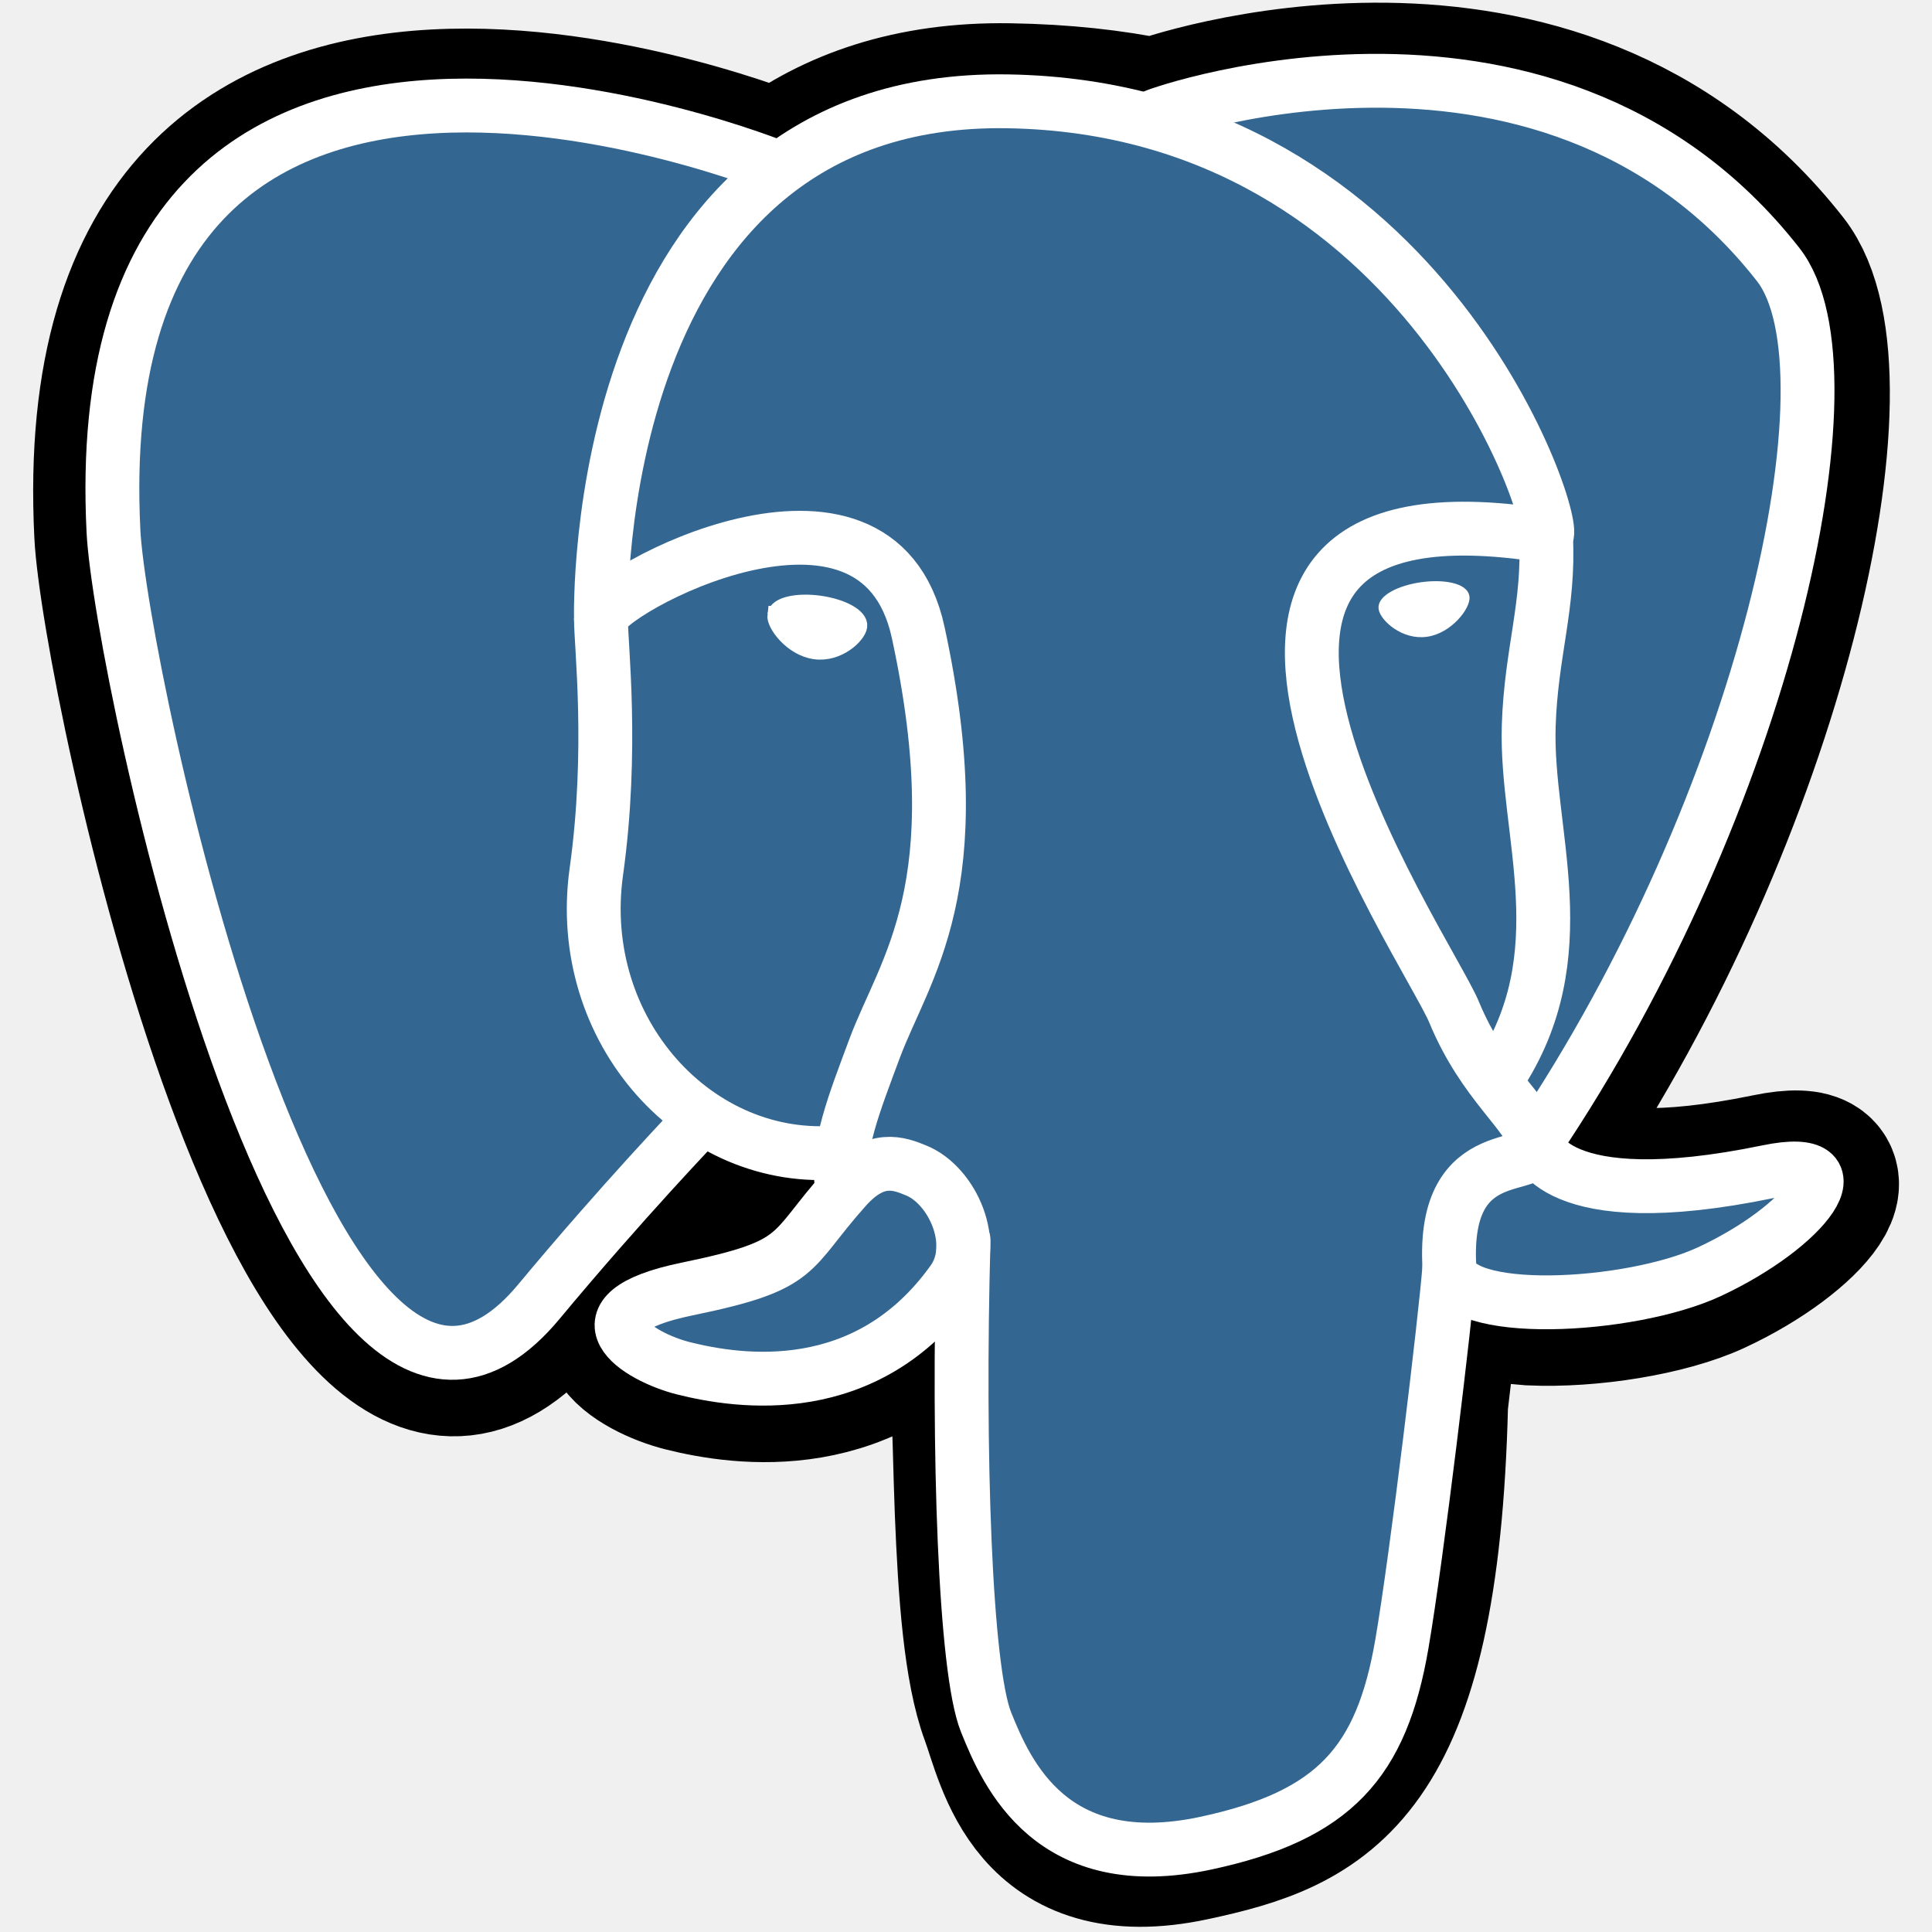
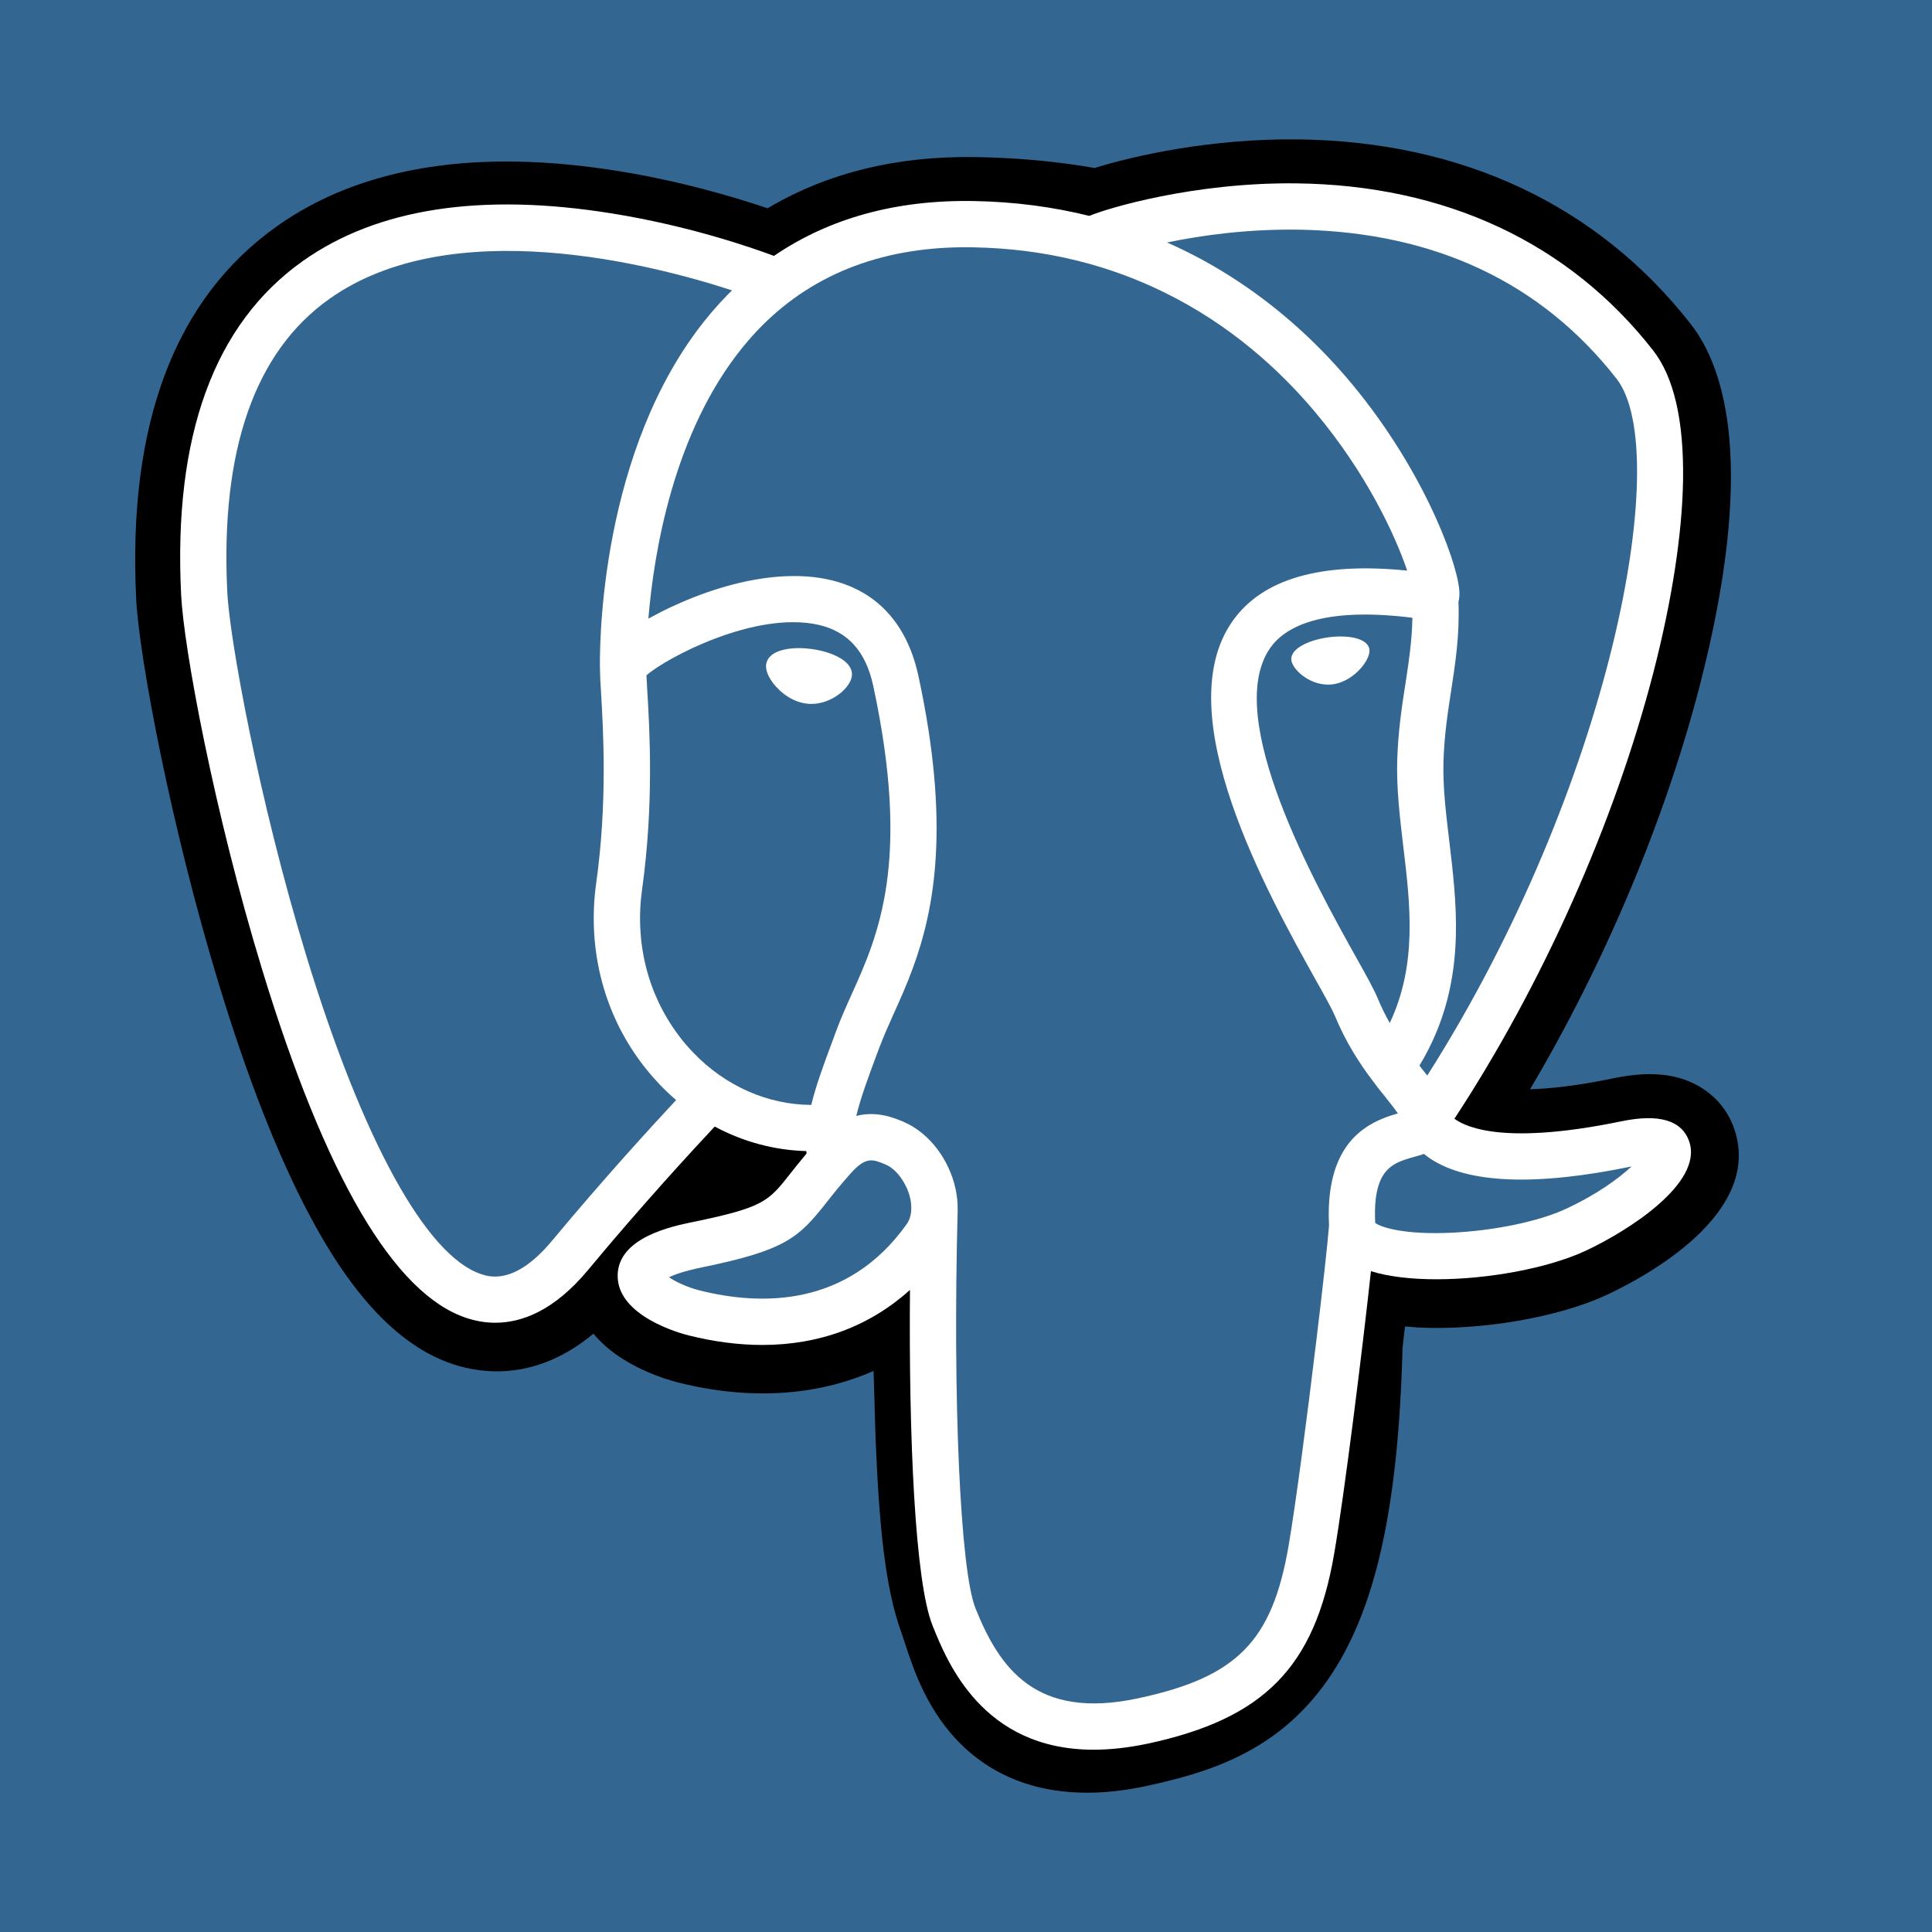
- <svg xmlns="http://www.w3.org/2000/svg" viewBox="0 0 20 20" version="1.1" id="svg488">
-   <defs id="defs492" />
-   <g id="orginal" style="clip-rule:nonzero;fill-rule:nonzero;stroke:#000000;stroke-miterlimit:4" transform="matrix(0.09086308,0,0,0.09086308,-20.18694,-30.83712)" />
-   <g id="Layer_x0020_3" style="clip-rule:nonzero;fill:none;fill-rule:nonzero;stroke:#ffffff;stroke-width:12.465;stroke-linecap:round;stroke-linejoin:round;stroke-miterlimit:4" transform="matrix(0.04472182,0,0,0.04472182,0.320843,0.02777591)">
-     <path style="fill:#000000;stroke:#000000;stroke-width:37.395;stroke-linecap:butt;stroke-linejoin:miter" d="m 323.205,324.227 c 2.833,-23.601 1.984,-27.062 19.563,-23.239 l 4.463,0.392 c 13.517,0.615 31.199,-2.174 41.587,-7 22.362,-10.376 35.622,-27.7 13.572,-23.148 -50.297,10.376 -53.755,-6.655 -53.755,-6.655 C 401.746,185.774 423.948,85.741 404.784,61.255 352.514,-5.534 262.036,26.049 260.522,26.869 l -0.482,0.089 c -9.938,-2.062 -21.06,-3.294 -33.554,-3.496 -22.761,-0.374 -40.032,5.967 -53.133,15.904 0,0 -161.408,-66.498 -153.899,83.628 1.597,31.936 45.777,241.655 98.47,178.31 19.259,-23.163 37.871,-42.748 37.871,-42.748 9.242,6.14 20.307,9.272 31.912,8.147 l 0.897,-0.765 c -0.281,2.876 -0.157,5.689 0.359,9.019 -13.572,15.167 -9.584,17.83 -36.723,23.416 -27.457,5.659 -11.326,15.734 -0.797,18.367 12.768,3.193 42.305,7.716 62.268,-20.224 l -0.795,3.188 c 5.325,4.26 4.965,30.619 5.72,49.452 0.756,18.834 2.017,36.409 5.856,46.771 3.839,10.36 8.369,37.05 44.036,29.406 29.809,-6.388 52.6,-15.582 54.677,-101.107" id="path355" />
-     <path style="fill:#336791;stroke:none" d="m 402.395,271.23 c -50.302,10.376 -53.76,-6.655 -53.76,-6.655 53.111,-78.808 75.313,-178.843 56.153,-203.326 -52.27,-66.785 -142.752,-35.2 -144.262,-34.38 l -0.486,0.087 c -9.938,-2.063 -21.06,-3.292 -33.56,-3.496 -22.761,-0.373 -40.026,5.967 -53.127,15.902 0,0 -161.411,-66.495 -153.904,83.63 1.597,31.938 45.776,241.657 98.471,178.312 19.26,-23.163 37.869,-42.748 37.869,-42.748 9.243,6.14 20.308,9.272 31.908,8.147 l 0.901,-0.765 c -0.28,2.876 -0.152,5.689 0.361,9.019 -13.575,15.167 -9.586,17.83 -36.723,23.416 -27.459,5.659 -11.328,15.734 -0.796,18.367 12.768,3.193 42.307,7.716 62.266,-20.224 l -0.796,3.188 c 5.319,4.26 9.054,27.711 8.428,48.969 -0.626,21.259 -1.044,35.854 3.147,47.254 4.191,11.4 8.368,37.05 44.042,29.406 29.809,-6.388 45.256,-22.942 47.405,-50.555 1.525,-19.631 4.976,-16.729 5.194,-34.28 l 2.768,-8.309 c 3.192,-26.611 0.507,-35.196 18.872,-31.203 l 4.463,0.392 c 13.517,0.615 31.208,-2.174 41.591,-7 22.358,-10.376 35.618,-27.7 13.573,-23.148 z" id="path357" />
-     <path d="m 215.866,286.484 c -1.385,49.516 0.348,99.377 5.193,111.495 4.848,12.118 15.223,35.688 50.9,28.045 29.806,-6.39 40.651,-18.756 45.357,-46.051 3.466,-20.082 10.148,-75.854 11.005,-87.281" id="path359" />
-     <path d="m 173.104,38.256 c 0,0 -161.521,-66.016 -154.012,84.109 1.597,31.938 45.779,241.664 98.473,178.316 19.256,-23.166 36.671,-41.335 36.671,-41.335" id="path361" />
-     <path d="m 260.349,26.207 c -5.591,1.753 89.848,-34.889 144.087,34.417 19.159,24.484 -3.043,124.519 -56.153,203.329" id="path363" />
-     <path style="stroke-linejoin:bevel" d="m 348.282,263.953 c 0,0 3.461,17.036 53.764,6.653 22.04,-4.552 8.776,12.774 -13.577,23.155 -18.345,8.514 -59.474,10.696 -60.146,-1.069 -1.729,-30.355 21.647,-21.133 19.96,-28.739 -1.525,-6.85 -11.979,-13.573 -18.894,-30.338 -6.037,-14.633 -82.796,-126.849 21.287,-110.183 3.813,-0.789 -27.146,-99.002 -124.553,-100.599 -97.385,-1.597 -94.19,119.762 -94.19,119.762" id="path365" />
-     <path d="m 188.604,274.334 c -13.577,15.166 -9.584,17.829 -36.723,23.417 -27.459,5.66 -11.326,15.733 -0.797,18.365 12.768,3.195 42.307,7.718 62.266,-20.229 6.078,-8.509 -0.036,-22.086 -8.385,-25.547 -4.034,-1.671 -9.428,-3.765 -16.361,3.994 z" id="path367" />
-     <path d="m 187.715,274.069 c -1.368,-8.917 2.93,-19.528 7.536,-31.942 6.922,-18.626 22.893,-37.255 10.117,-96.339 -9.523,-44.029 -73.396,-9.163 -73.436,-3.193 -0.039,5.968 2.889,30.26 -1.067,58.548 -5.162,36.913 23.488,68.132 56.479,64.938" id="path369" />
-     <path style="fill:#ffffff;stroke-width:4.155;stroke-linecap:butt;stroke-linejoin:miter" d="m 172.517,141.7 c -0.288,2.039 3.733,7.48 8.976,8.207 5.234,0.73 9.714,-3.522 9.998,-5.559 0.284,-2.039 -3.732,-4.285 -8.977,-5.015 -5.237,-0.731 -9.719,0.333 -9.996,2.367 z" id="path371" />
-     <path style="fill:#ffffff;stroke-width:2.078;stroke-linecap:butt;stroke-linejoin:miter" d="m 331.941,137.543 c 0.284,2.039 -3.732,7.48 -8.976,8.207 -5.238,0.73 -9.718,-3.522 -10.005,-5.559 -0.277,-2.039 3.74,-4.285 8.979,-5.015 5.239,-0.73 9.718,0.333 10.002,2.368 z" id="path373" />
-     <path d="m 350.676,123.432 c 0.863,15.994 -3.445,26.888 -3.988,43.914 -0.804,24.748 11.799,53.074 -7.191,81.435" id="path375" />
-     <path style="stroke-width:3" d="M 0,60.232" id="path377" />
+ <svg xmlns="http://www.w3.org/2000/svg" width="20" height="20" viewBox="0 0 20 20" fill="none">
+   <g clip-path="url(#clip0_1_910)">
+     <rect width="20" height="20" fill="white" />
+     <path d="M0 0H20V20H0V0Z" fill="#336791" />
+     <path d="M17.956 11.695C17.857 11.393 17.595 11.182 17.257 11.132C17.098 11.108 16.915 11.118 16.699 11.163C16.323 11.241 16.043 11.27 15.839 11.276C16.609 9.977 17.234 8.495 17.595 7.101C18.177 4.846 17.866 3.819 17.502 3.354C16.54 2.124 15.136 1.464 13.441 1.443C12.538 1.432 11.744 1.611 11.331 1.739C10.945 1.671 10.531 1.633 10.096 1.626C9.281 1.613 8.561 1.791 7.946 2.156C7.605 2.041 7.059 1.878 6.427 1.775C4.943 1.531 3.746 1.721 2.871 2.339C1.811 3.088 1.319 4.389 1.41 6.206C1.439 6.783 1.762 8.537 2.27 10.202C2.562 11.159 2.873 11.953 3.195 12.563C3.652 13.429 4.141 13.939 4.689 14.122C4.997 14.224 5.556 14.296 6.143 13.806C6.218 13.896 6.317 13.986 6.449 14.069C6.617 14.175 6.822 14.261 7.026 14.313C7.763 14.497 8.454 14.451 9.043 14.192C9.046 14.297 9.049 14.398 9.052 14.484C9.056 14.624 9.059 14.761 9.064 14.89C9.099 15.759 9.159 16.436 9.334 16.908C9.343 16.934 9.356 16.974 9.37 17.016C9.457 17.284 9.604 17.732 9.976 18.083C10.361 18.446 10.826 18.558 11.253 18.558C11.467 18.558 11.671 18.53 11.851 18.492C12.489 18.355 13.214 18.146 13.738 17.399C14.234 16.693 14.475 15.63 14.519 13.955C14.524 13.908 14.53 13.862 14.534 13.819C14.538 13.79 14.541 13.76 14.545 13.731L14.662 13.741L14.692 13.743C15.342 13.773 16.137 13.635 16.625 13.408C17.011 13.229 18.247 12.576 17.956 11.695Z" fill="black" />
+     <path d="M16.41 12.95C16.023 13.129 15.405 13.243 14.87 13.243C14.614 13.243 14.376 13.217 14.192 13.159C14.105 13.962 13.919 15.459 13.811 16.086C13.609 17.259 13.086 17.791 11.882 18.05C11.677 18.093 11.49 18.113 11.321 18.113C10.168 18.113 9.803 17.2 9.653 16.826C9.471 16.37 9.407 14.873 9.42 13.353C9.004 13.729 8.483 13.923 7.891 13.923C7.648 13.923 7.393 13.89 7.128 13.824C7.052 13.805 6.385 13.626 6.394 13.199C6.402 12.809 6.959 12.694 7.169 12.651C7.906 12.499 7.953 12.439 8.182 12.148C8.228 12.089 8.283 12.021 8.349 11.942C8.348 11.933 8.348 11.925 8.347 11.916C8.016 11.907 7.693 11.82 7.399 11.662C7.2 11.874 6.66 12.457 6.083 13.152C5.734 13.57 5.4 13.693 5.127 13.693C5.016 13.693 4.915 13.672 4.827 13.643C4.079 13.394 3.368 12.181 2.714 10.038C2.217 8.41 1.902 6.71 1.875 6.158C1.793 4.515 2.216 3.353 3.135 2.702C3.904 2.157 4.982 1.991 6.338 2.21C7.122 2.336 7.763 2.556 8.012 2.649C8.584 2.259 9.275 2.068 10.074 2.081C10.51 2.088 10.91 2.144 11.277 2.235C11.453 2.159 12.352 1.887 13.414 1.898C14.962 1.915 16.24 2.512 17.111 3.625C17.328 3.901 17.432 4.353 17.423 4.969C17.414 5.529 17.308 6.216 17.117 6.957C16.713 8.52 15.966 10.195 15.056 11.581C15.194 11.683 15.614 11.849 16.783 11.608C17.177 11.526 17.414 11.598 17.488 11.821C17.63 12.252 16.845 12.748 16.41 12.95Z" fill="white" />
+     <path d="M9.418 12.609C9.41 12.632 9.399 12.654 9.384 12.675C8.774 13.53 7.884 13.519 7.245 13.359C7.113 13.326 6.994 13.269 6.925 13.222C6.983 13.194 7.086 13.157 7.265 13.12C8.132 12.942 8.266 12.816 8.559 12.444C8.625 12.36 8.702 12.263 8.807 12.146C8.964 11.97 9.036 12 9.165 12.054C9.245 12.086 9.322 12.169 9.373 12.27C9.391 12.303 9.404 12.338 9.415 12.375C9.43 12.429 9.447 12.523 9.418 12.609Z" fill="#336791" />
+     <path d="M9.039 7.097C8.962 6.743 8.778 6.539 8.477 6.469C7.817 6.318 6.891 6.814 6.692 6.991C6.694 7.031 6.697 7.082 6.7 7.14C6.725 7.553 6.77 8.323 6.647 9.206C6.57 9.752 6.704 10.286 7.016 10.706C7.064 10.773 7.118 10.835 7.175 10.895C7.509 11.244 7.948 11.436 8.398 11.438C8.45 11.225 8.534 11.001 8.624 10.76L8.644 10.706L8.659 10.665C8.705 10.541 8.758 10.422 8.815 10.296C9.091 9.684 9.433 8.923 9.039 7.097ZM8.818 7.001C8.801 7.123 8.61 7.287 8.399 7.287C8.381 7.287 8.362 7.286 8.344 7.283C8.217 7.266 8.09 7.186 8.002 7.07C7.971 7.029 7.921 6.949 7.931 6.878C7.935 6.851 7.949 6.811 7.994 6.777C8.073 6.717 8.231 6.694 8.405 6.719C8.619 6.748 8.84 6.849 8.818 7.001Z" fill="#336791" />
+     <path d="M6.829 11.227C6.884 11.284 6.94 11.337 6.999 11.388C6.765 11.639 6.255 12.194 5.714 12.845C5.33 13.306 5.066 13.218 4.979 13.189C4.411 12.999 3.753 11.8 3.172 9.898C2.67 8.253 2.376 6.598 2.353 6.133C2.28 4.666 2.635 3.643 3.41 3.094C4.671 2.199 6.744 2.734 7.578 3.006C7.566 3.017 7.554 3.029 7.542 3.041C7.422 3.163 7.312 3.292 7.212 3.427C6.175 4.829 6.208 6.817 6.211 6.928V6.93C6.211 6.985 6.215 7.063 6.222 7.168C6.245 7.565 6.289 8.304 6.172 9.14C6.074 9.841 6.259 10.528 6.683 11.059C6.729 11.117 6.778 11.173 6.829 11.227Z" fill="#336791" />
+     <path d="M14.344 11.36C14.39 11.419 14.436 11.476 14.471 11.526C14.356 11.559 14.203 11.61 14.068 11.726C13.931 11.843 13.813 12.027 13.771 12.325C13.756 12.431 13.751 12.552 13.758 12.689C13.743 12.878 13.691 13.346 13.626 13.883C13.626 13.888 13.625 13.894 13.624 13.899C13.532 14.665 13.414 15.568 13.339 16.005C13.168 16.994 12.804 17.362 11.781 17.581C10.721 17.808 10.346 17.267 10.098 16.649C9.94 16.253 9.861 14.486 9.914 12.522H9.913C9.914 12.477 9.912 12.43 9.905 12.383C9.905 12.383 9.905 12.383 9.905 12.383C9.899 12.336 9.889 12.29 9.876 12.243C9.793 11.956 9.594 11.716 9.355 11.614C9.353 11.613 9.351 11.612 9.349 11.611C9.253 11.571 9.076 11.498 8.864 11.552C8.909 11.366 8.987 11.155 9.072 10.927L9.108 10.832C9.149 10.724 9.199 10.611 9.252 10.493C9.317 10.35 9.387 10.194 9.451 10.018C9.676 9.405 9.839 8.532 9.507 6.995C9.346 6.253 8.81 5.891 7.998 5.975C7.511 6.025 7.066 6.222 6.844 6.334C6.796 6.359 6.752 6.382 6.712 6.404C6.769 5.715 6.973 4.472 7.692 3.59C7.752 3.516 7.816 3.445 7.884 3.376C8.436 2.82 9.171 2.545 10.066 2.56C10.853 2.573 11.514 2.76 12.061 3.031C12.741 3.366 13.246 3.831 13.6 4.249C14.15 4.899 14.448 5.554 14.567 5.907C13.673 5.816 13.065 5.992 12.757 6.433C12.086 7.392 13.123 9.252 13.622 10.147C13.714 10.31 13.792 10.452 13.817 10.512C13.934 10.795 14.075 11.009 14.203 11.179C14.252 11.246 14.3 11.306 14.344 11.36Z" fill="#336791" />
+     <path d="M14.464 7.866C14.474 7.563 14.512 7.313 14.55 7.072C14.584 6.847 14.617 6.632 14.621 6.395C13.675 6.277 13.297 6.495 13.149 6.708C12.65 7.421 13.624 9.168 14.04 9.913C14.148 10.105 14.224 10.244 14.26 10.33C14.299 10.425 14.342 10.511 14.387 10.59C14.673 9.982 14.599 9.364 14.527 8.765C14.492 8.469 14.455 8.161 14.464 7.866ZM14.073 6.933C14.027 6.982 13.93 7.065 13.797 7.084C13.78 7.086 13.763 7.087 13.747 7.087C13.548 7.087 13.381 6.929 13.368 6.836C13.352 6.717 13.546 6.626 13.747 6.598C13.948 6.57 14.16 6.604 14.176 6.723C14.177 6.728 14.177 6.732 14.177 6.736C14.177 6.789 14.138 6.865 14.073 6.933Z" fill="#336791" />
+     <path d="M16.734 3.92C17.33 4.682 16.674 8.146 14.775 11.134C14.756 11.11 14.737 11.086 14.717 11.061C14.71 11.051 14.702 11.041 14.694 11.031C14.968 10.578 15.059 10.126 15.071 9.693C15.071 9.693 15.071 9.692 15.071 9.691C15.08 9.35 15.04 9.02 15.003 8.708C14.968 8.416 14.935 8.141 14.943 7.882C14.951 7.608 14.988 7.372 15.023 7.145C15.066 6.864 15.111 6.574 15.098 6.231C15.107 6.196 15.111 6.153 15.106 6.104C15.075 5.776 14.7 4.795 13.937 3.906C13.653 3.575 13.281 3.218 12.81 2.908C12.589 2.762 12.346 2.627 12.081 2.51C12.438 2.436 12.927 2.367 13.474 2.378C14.86 2.409 15.958 2.928 16.734 3.92Z" fill="#336791" />
+     <path d="M16.89 12.075C16.757 12.199 16.53 12.366 16.208 12.515C15.931 12.644 15.468 12.74 15.028 12.761C14.541 12.784 14.294 12.706 14.236 12.659C14.227 12.469 14.244 12.337 14.281 12.242C14.287 12.226 14.294 12.21 14.301 12.196C14.377 12.05 14.505 12.014 14.639 11.976C14.674 11.966 14.708 11.957 14.741 11.945C14.761 11.962 14.783 11.978 14.807 11.995C15.198 12.252 15.895 12.28 16.88 12.077C16.883 12.076 16.887 12.076 16.89 12.075Z" fill="#336791" />
  </g>
+   <defs>
+     <clipPath id="clip0_1_910">
+       <rect width="20" height="20" fill="white" />
+     </clipPath>
+   </defs>
</svg>
